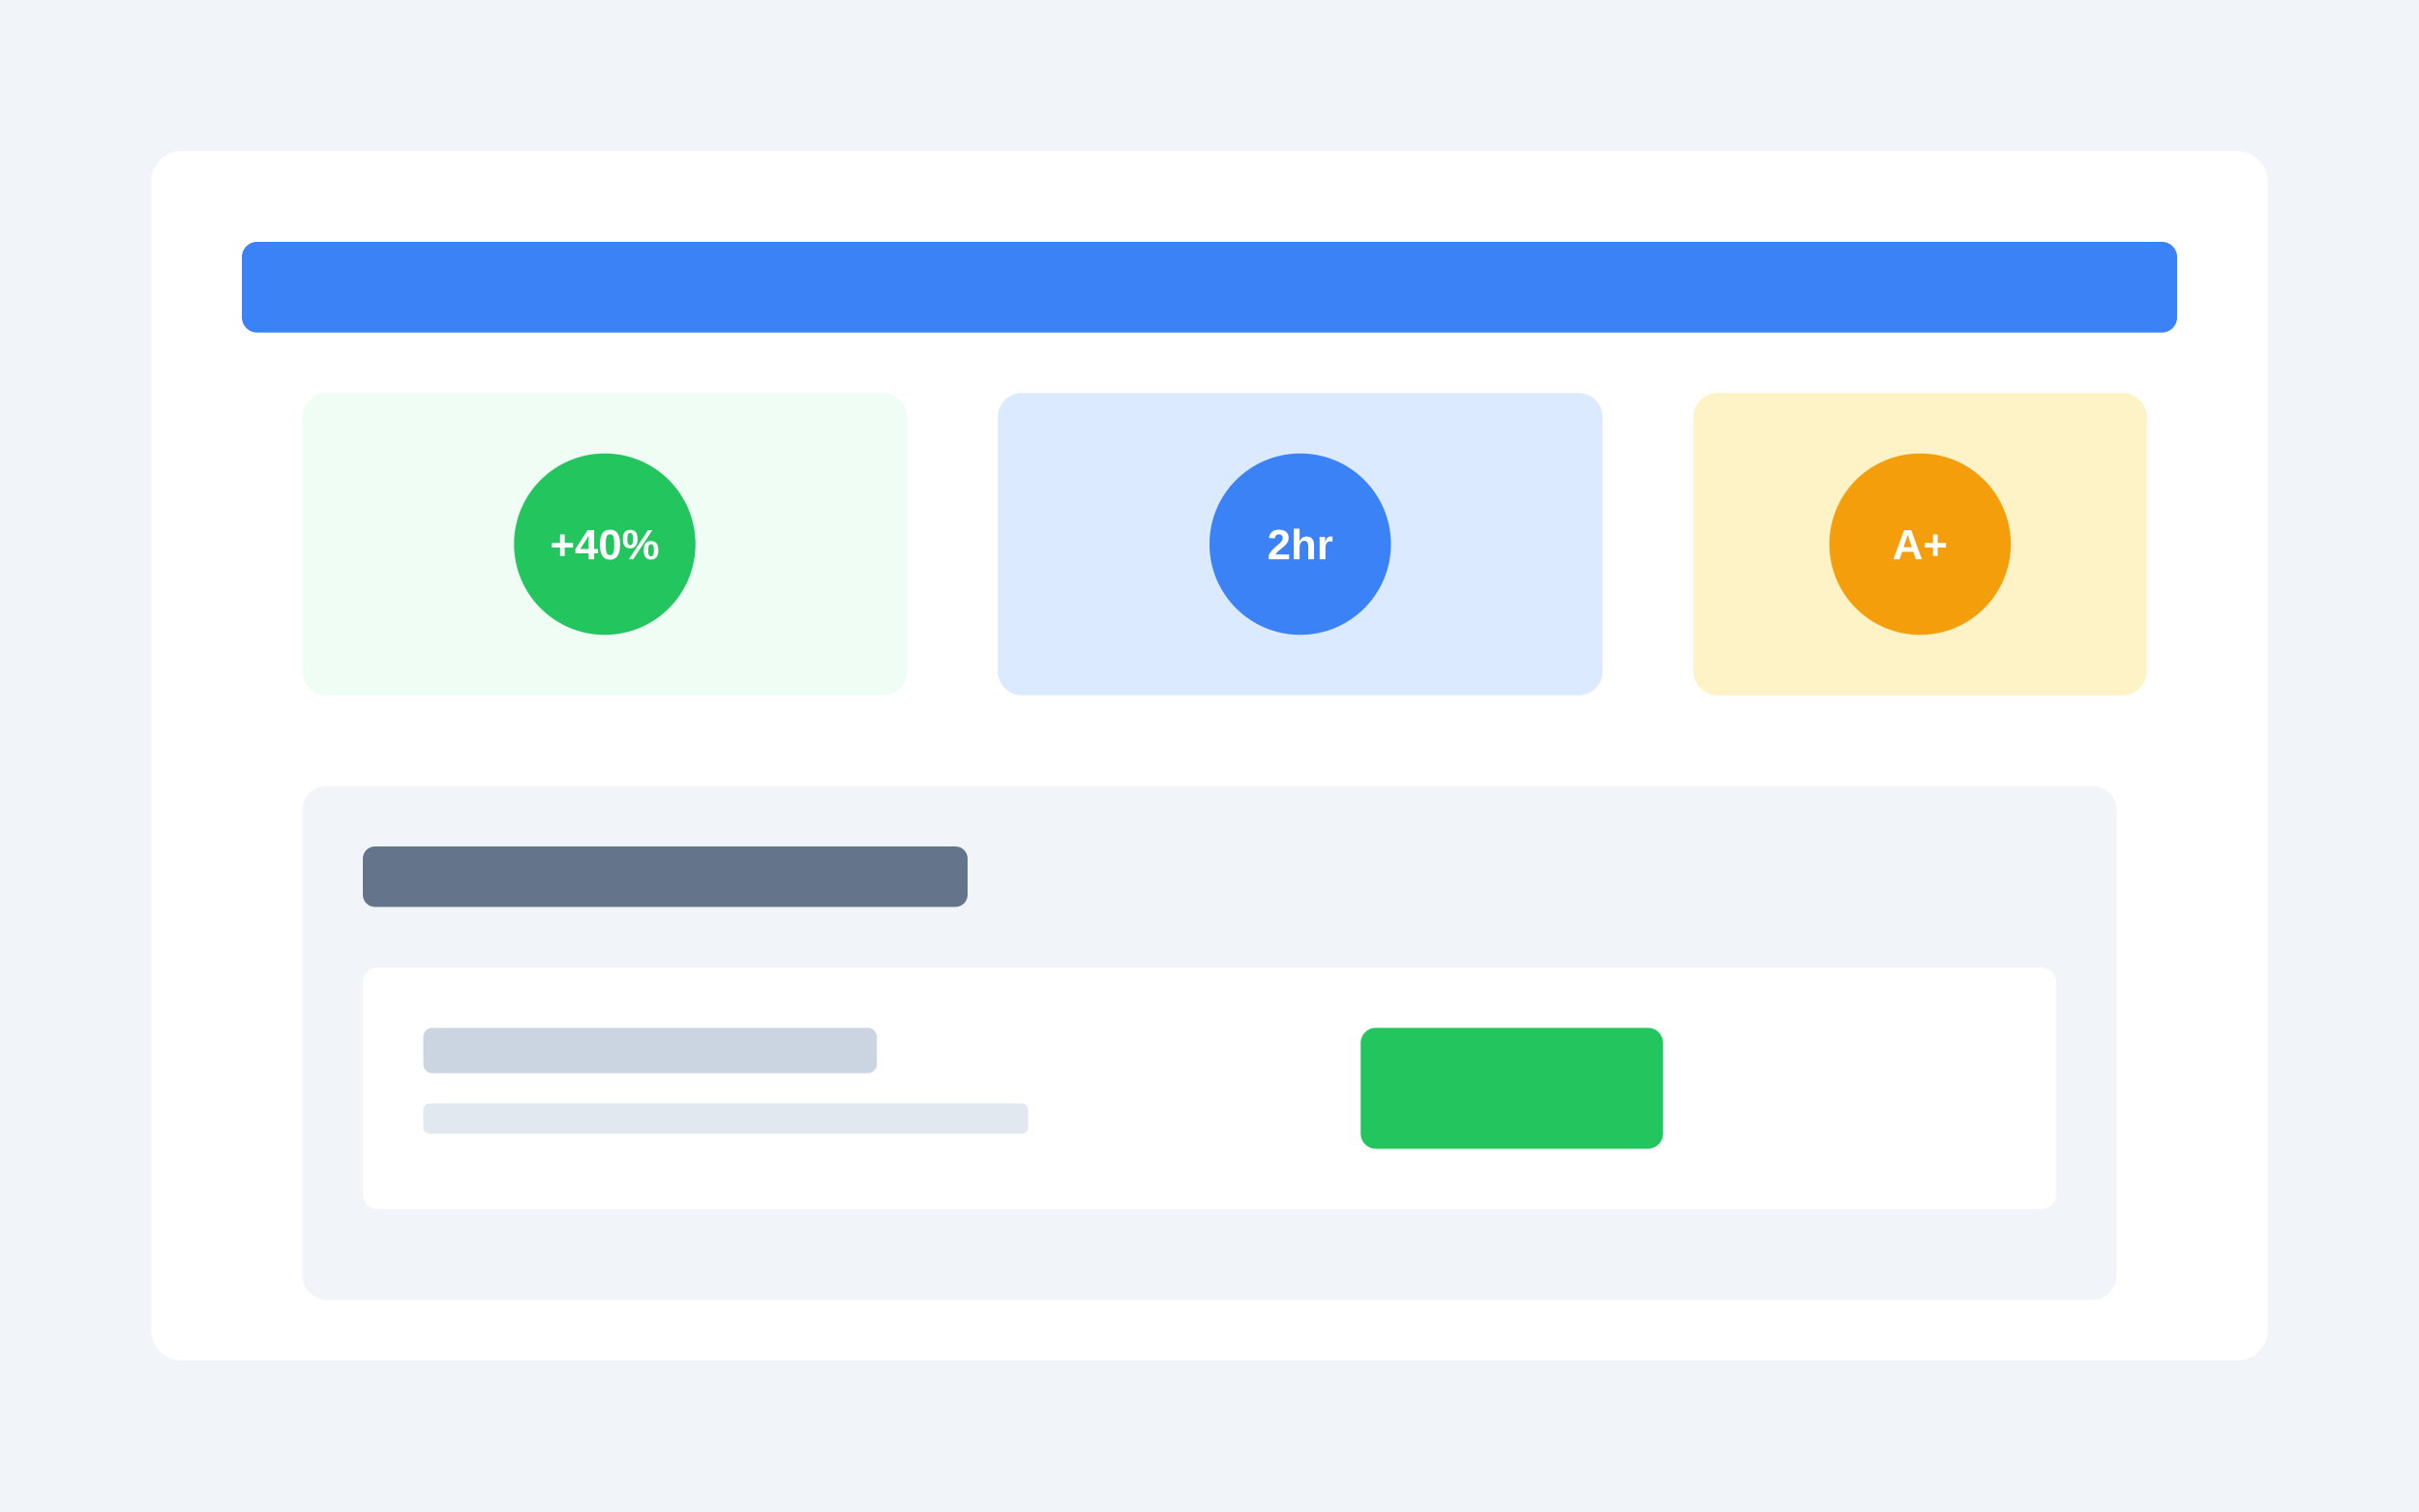
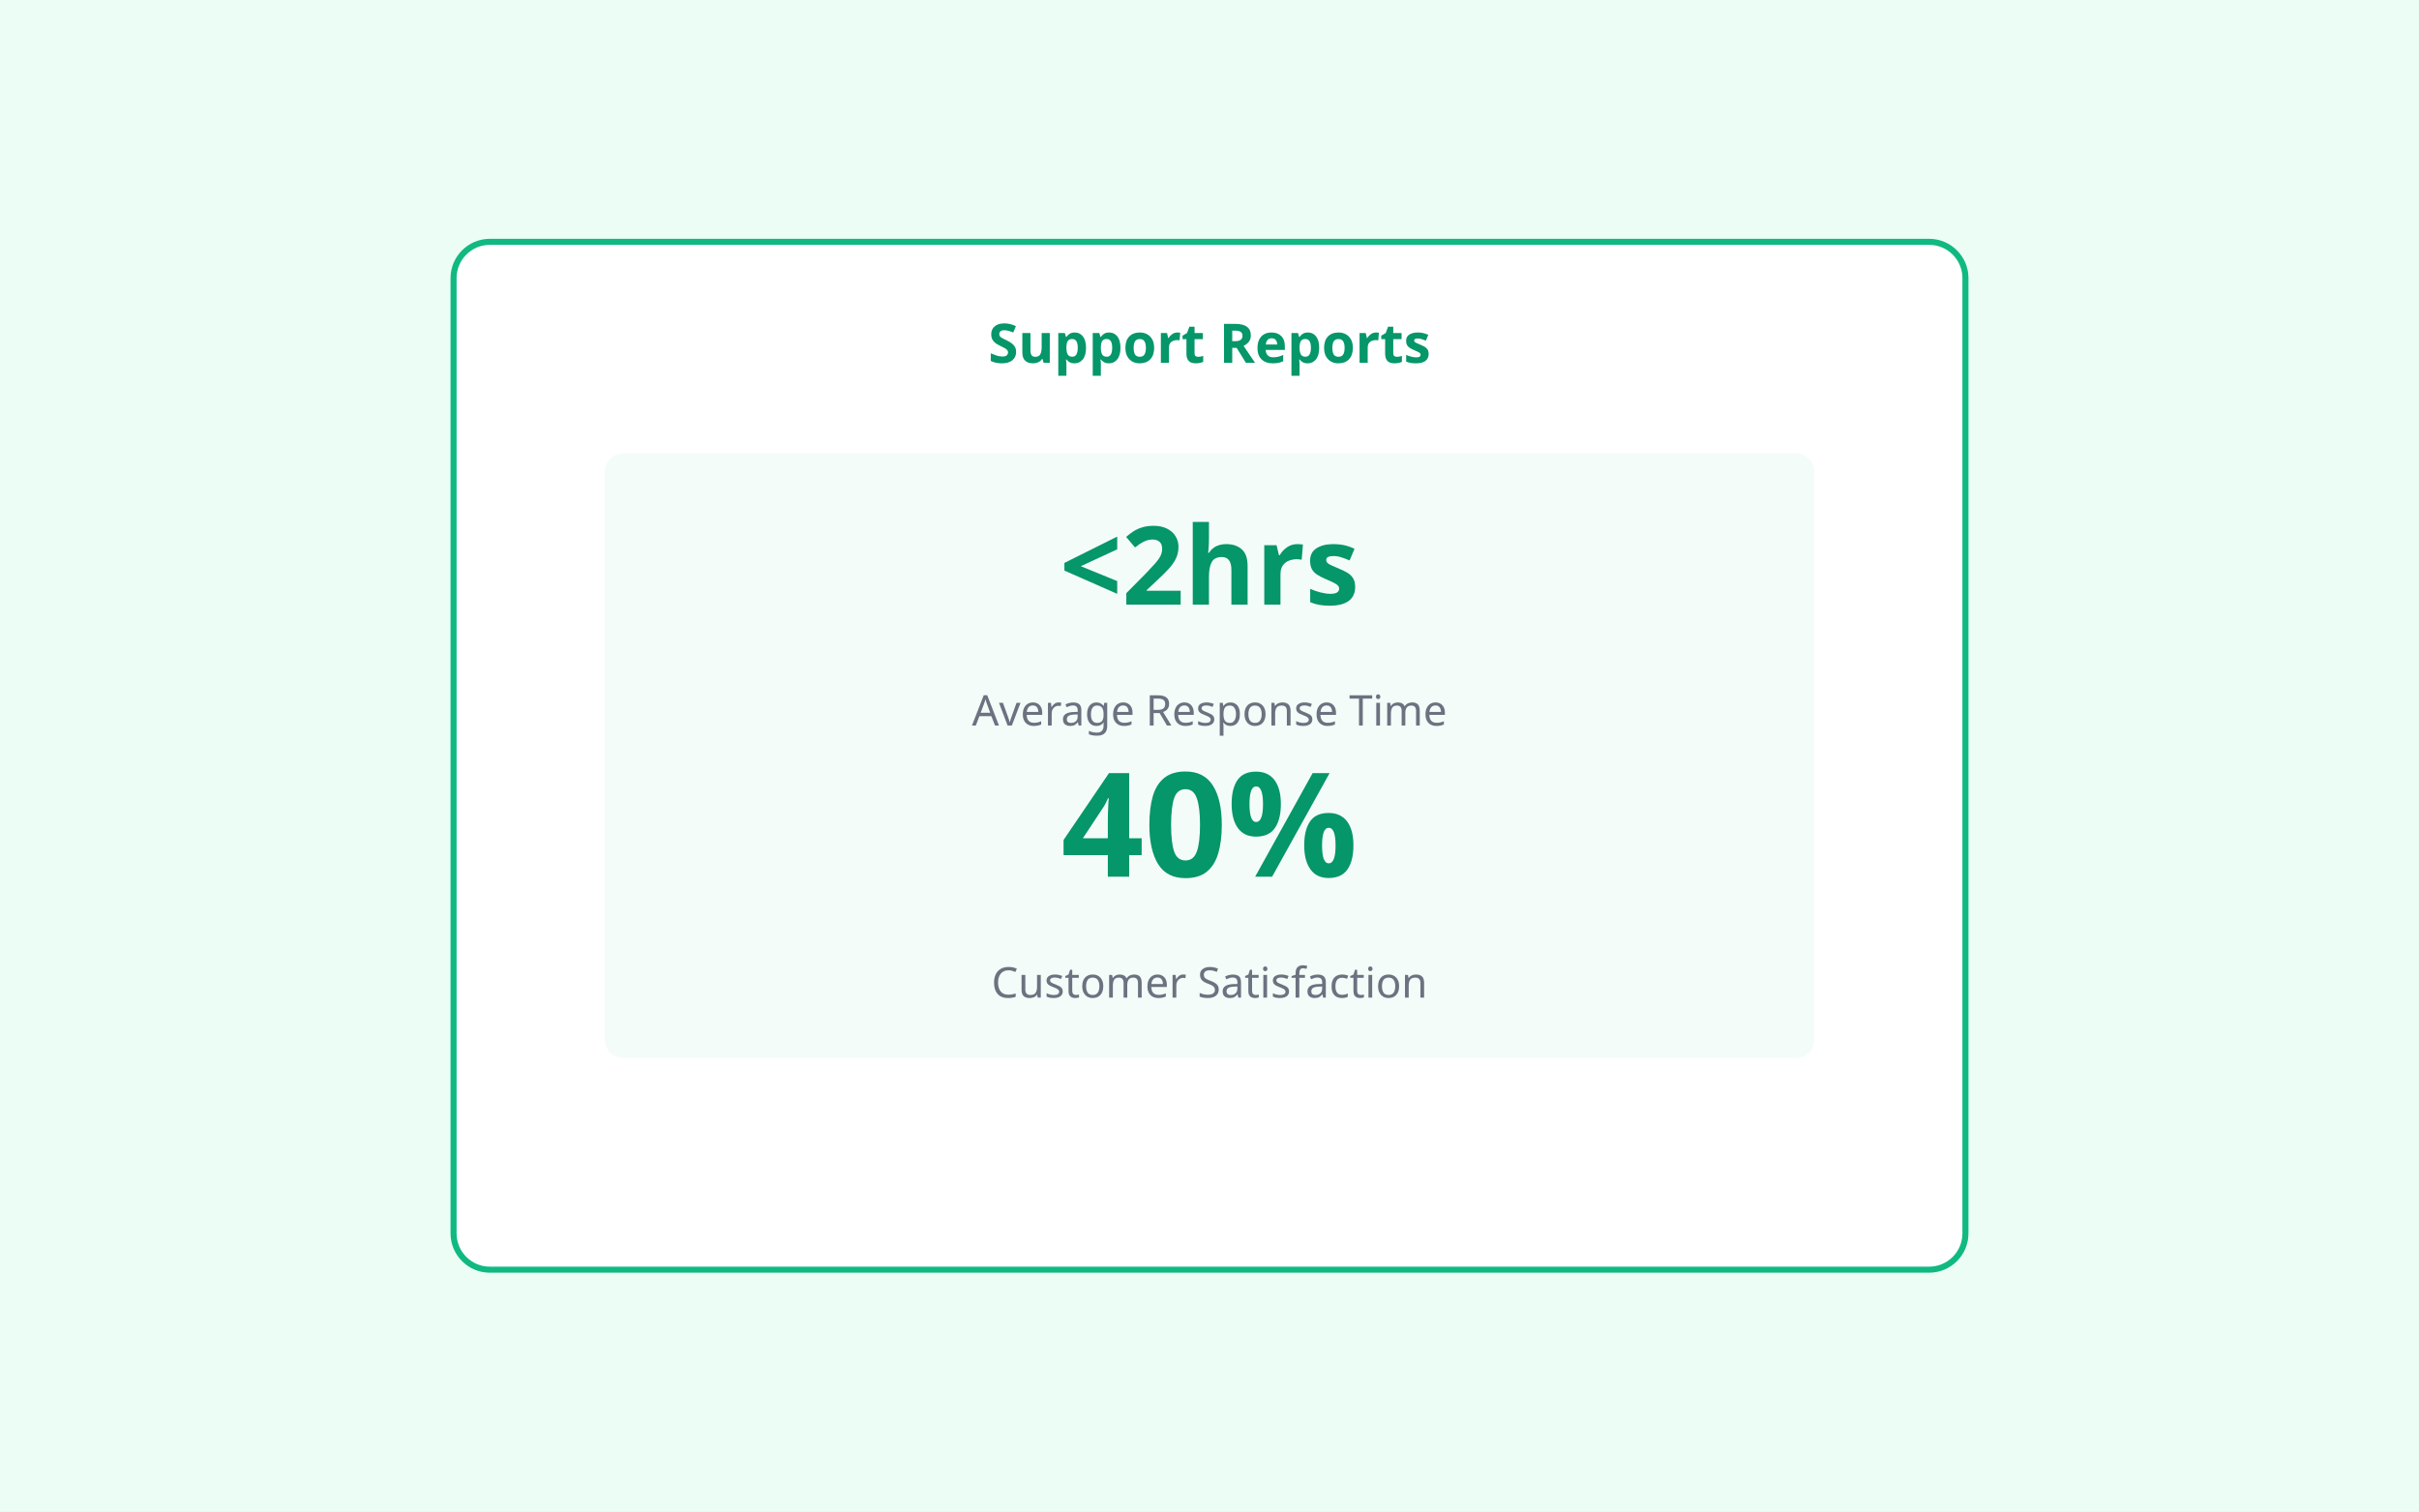
- <svg xmlns="http://www.w3.org/2000/svg" width="800" height="500" viewBox="0 0 800 500" fill="none">
-   <rect width="800" height="500" fill="#F1F5F9" />
-   <rect x="50" y="50" width="700" height="400" rx="10" fill="white" />
-   <rect x="80" y="80" width="640" height="30" rx="5" fill="#3B82F6" />
-   <rect x="100" y="130" width="200" height="100" rx="8" fill="#F0FDF4" />
-   <circle cx="200" cy="180" r="30" fill="#22C55E" />
-   <text x="200" y="185" font-family="Arial" font-size="14" fill="white" text-anchor="middle" font-weight="bold">+40%</text>
-   <rect x="330" y="130" width="200" height="100" rx="8" fill="#DBEAFE" />
-   <circle cx="430" cy="180" r="30" fill="#3B82F6" />
-   <text x="430" y="185" font-family="Arial" font-size="14" fill="white" text-anchor="middle" font-weight="bold">2hr</text>
-   <rect x="560" y="130" width="150" height="100" rx="8" fill="#FEF3C7" />
-   <circle cx="635" cy="180" r="30" fill="#F59E0B" />
-   <text x="635" y="185" font-family="Arial" font-size="14" fill="white" text-anchor="middle" font-weight="bold">A+</text>
-   <rect x="100" y="260" width="600" height="170" rx="8" fill="#F1F5F9" />
-   <rect x="120" y="280" width="200" height="20" rx="4" fill="#64748B" />
-   <rect x="120" y="320" width="560" height="80" rx="5" fill="white" />
-   <rect x="140" y="340" width="150" height="15" rx="3" fill="#CBD5E1" />
-   <rect x="140" y="365" width="200" height="10" rx="2" fill="#E2E8F0" />
-   <rect x="450" y="340" width="100" height="40" rx="5" fill="#22C55E" />
+ <svg xmlns="http://www.w3.org/2000/svg" viewBox="0 0 800 500" fill="none">
+   <rect width="800" height="500" fill="#ECFDF5" />
+   <rect x="150" y="80" width="500" height="340" rx="12" fill="white" stroke="#10B981" stroke-width="2" />
+   <text x="400" y="120" text-anchor="middle" font-family="system-ui" font-size="18" font-weight="600" fill="#059669">Support Reports</text>
+   <rect x="200" y="150" width="400" height="200" rx="6" fill="#10B981" opacity="0.05" />
+   <text x="400" y="200" text-anchor="middle" font-family="system-ui" font-size="36" font-weight="600" fill="#059669">&lt;2hrs</text>
+   <text x="400" y="240" text-anchor="middle" font-family="system-ui" font-size="14" fill="#6B7280">Average Response Time</text>
+   <text x="400" y="290" text-anchor="middle" font-family="system-ui" font-size="48" font-weight="600" fill="#059669">40%</text>
+   <text x="400" y="330" text-anchor="middle" font-family="system-ui" font-size="14" fill="#6B7280">Customer Satisfaction</text>
</svg>
